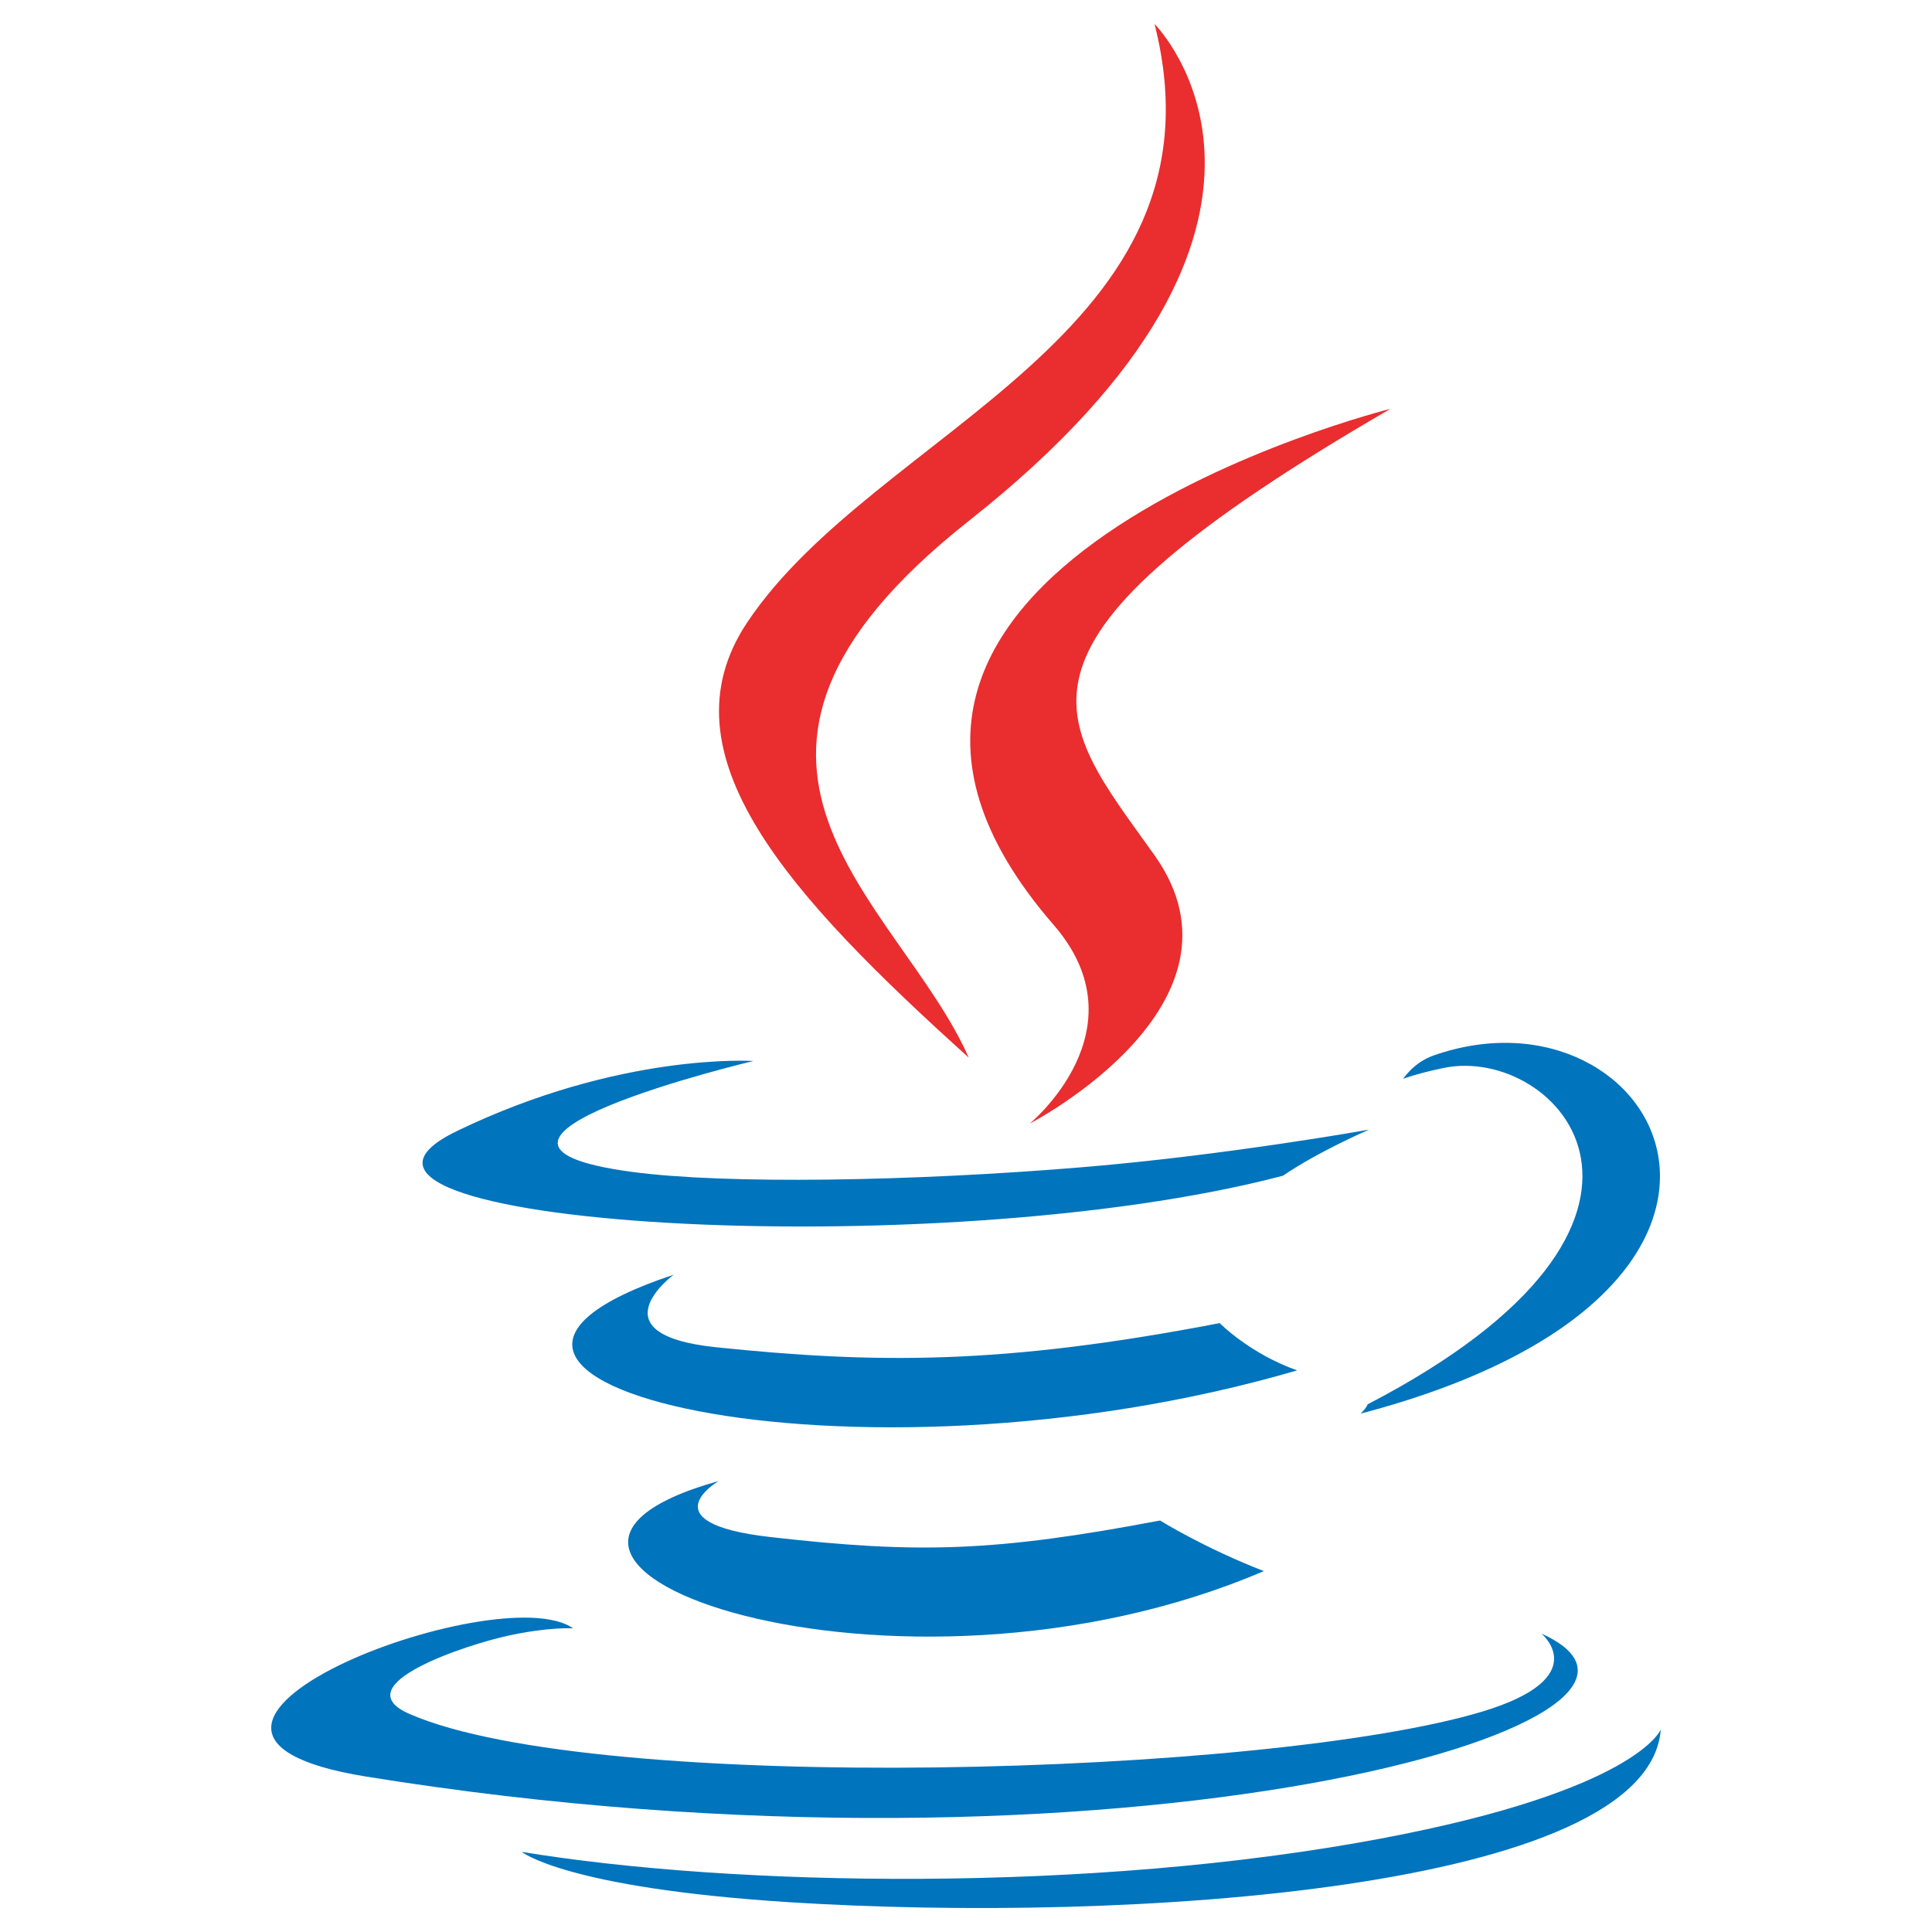
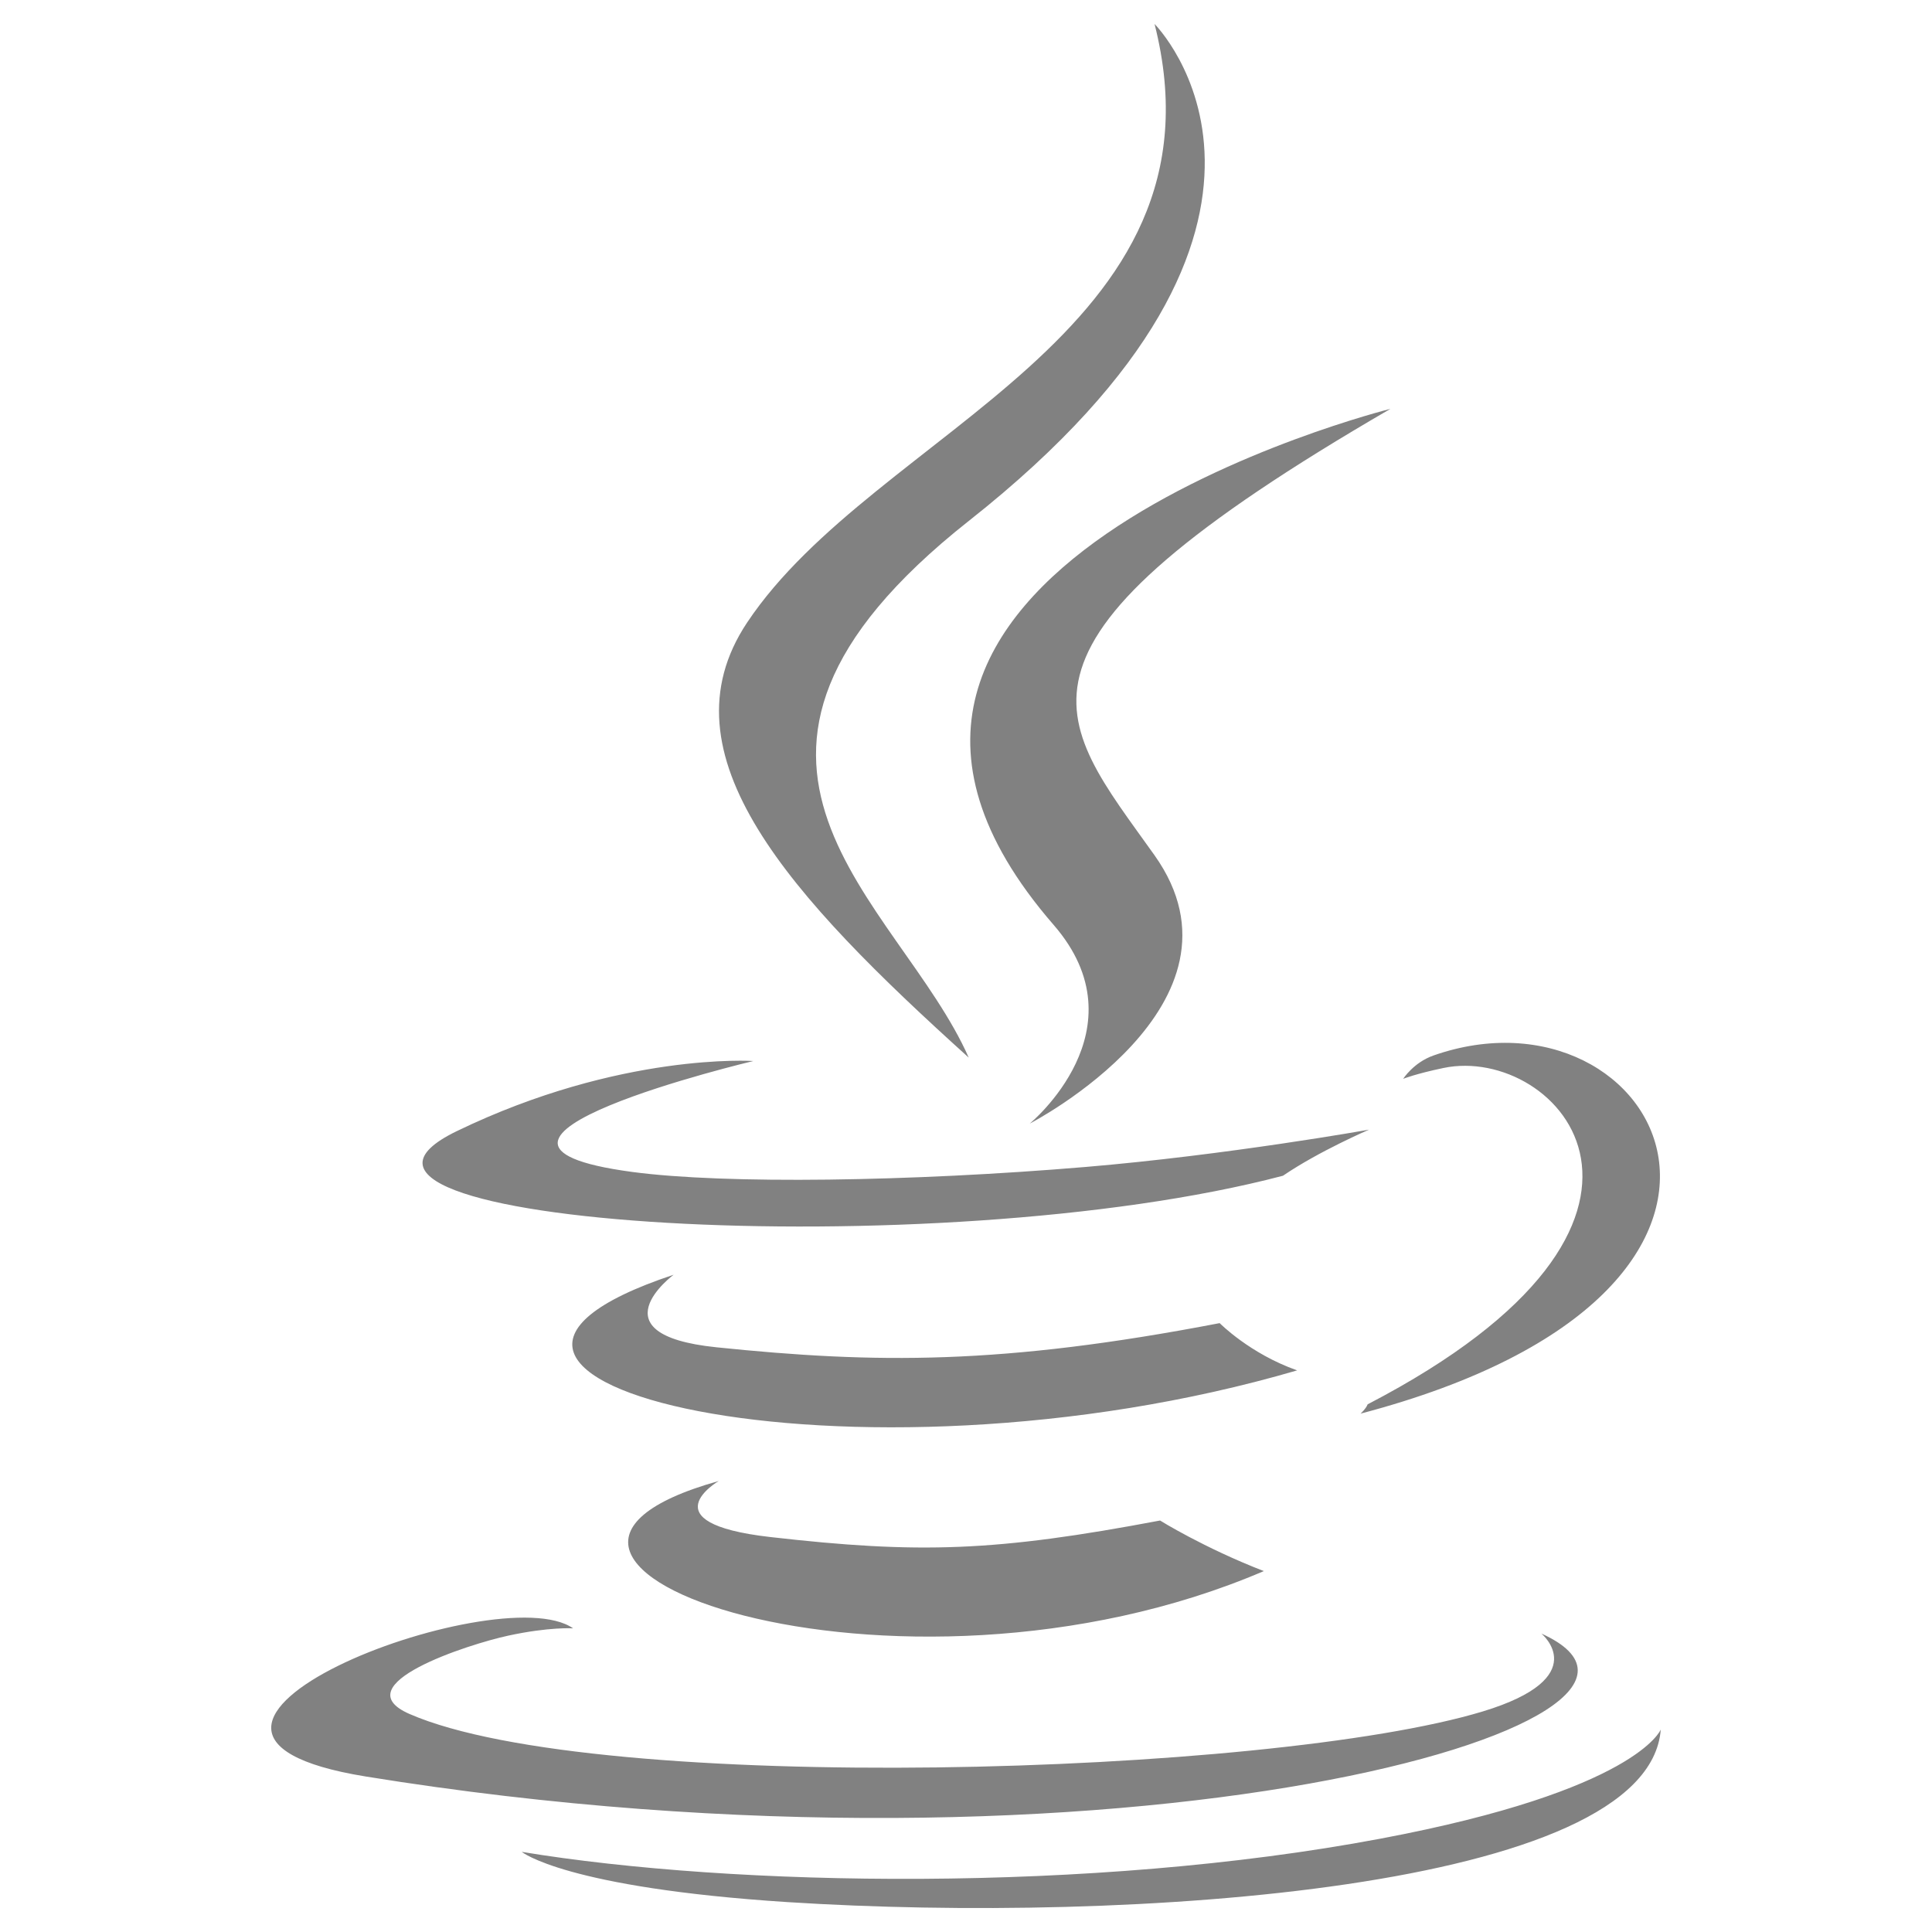
<svg xmlns="http://www.w3.org/2000/svg" viewBox="0 0 128 128">
-   <path fill="#0074BD" d="M47.617 98.12s-4.767 2.774 3.397 3.71c9.892 1.13 14.947.968 25.845-1.092 0 0 2.871 1.795 6.873 3.351-24.439 10.47-55.308-.607-36.115-5.969zm-2.988-13.665s-5.348 3.959 2.823 4.805c10.567 1.091 18.91 1.18 33.354-1.6 0 0 1.993 2.025 5.132 3.131-29.542 8.64-62.446.68-41.309-6.336z" />
-   <path fill="#EA2D2E" d="M69.802 61.271c6.025 6.935-1.58 13.17-1.58 13.17s15.289-7.891 8.269-17.777c-6.559-9.215-11.587-13.792 15.635-29.58 0 .001-42.731 10.67-22.324 34.187z" />
-   <path fill="#0074BD" d="M102.123 108.229s3.529 2.91-3.888 5.159c-14.102 4.272-58.706 5.56-71.094.171-4.451-1.938 3.899-4.625 6.526-5.192 2.739-.593 4.303-.485 4.303-.485-4.953-3.487-32.013 6.85-13.743 9.815 49.821 8.076 90.817-3.637 77.896-9.468zM49.912 70.294s-22.686 5.389-8.033 7.348c6.188.828 18.518.638 30.011-.326 9.39-.789 18.813-2.474 18.813-2.474s-3.308 1.419-5.704 3.053c-23.042 6.061-67.544 3.238-54.731-2.958 10.832-5.239 19.644-4.643 19.644-4.643zm40.697 22.747c23.421-12.167 12.591-23.86 5.032-22.285-1.848.385-2.677.72-2.677.72s.688-1.079 2-1.543c14.953-5.255 26.451 15.503-4.823 23.725 0-.002.359-.327.468-.617z" />
-   <path fill="#EA2D2E" d="M76.491 1.587S89.459 14.563 64.188 34.51c-20.266 16.006-4.621 25.13-.007 35.559-11.831-10.673-20.509-20.07-14.688-28.815C58.041 28.42 81.722 22.195 76.491 1.587z" />
-   <path fill="#0074BD" d="M52.214 126.021c22.476 1.437 57-.8 57.817-11.436 0 0-1.571 4.032-18.577 7.231-19.186 3.612-42.854 3.191-56.887.874 0 .001 2.875 2.381 17.647 3.331z" />
+   <path fill="#818181" d="M47.617 98.12c-19.192 5.362 11.677 16.439 36.115 5.969-4.003-1.556-6.874-3.351-6.874-3.351-10.897 2.06-15.952 2.222-25.844 1.092-8.164-.935-3.397-3.71-3.397-3.71zm33.189-10.46c-14.444 2.779-22.787 2.69-33.354 1.6-8.171-.845-2.822-4.805-2.822-4.805-21.137 7.016 11.767 14.977 41.309 6.336-3.14-1.106-5.133-3.131-5.133-3.131zm11.319-60.575c.001 0-42.731 10.669-22.323 34.187 6.024 6.935-1.58 13.17-1.58 13.17s15.289-7.891 8.269-17.777c-6.559-9.215-11.587-13.793 15.634-29.58zm9.998 81.144s3.529 2.91-3.888 5.159c-14.102 4.272-58.706 5.56-71.095.171-4.45-1.938 3.899-4.625 6.526-5.192 2.739-.593 4.303-.485 4.303-.485-4.952-3.487-32.013 6.85-13.742 9.815 49.821 8.076 90.817-3.637 77.896-9.468zM85 77.896c2.395-1.634 5.703-3.053 5.703-3.053s-9.424 1.685-18.813 2.474c-11.494.964-23.823 1.154-30.012.326-14.652-1.959 8.033-7.348 8.033-7.348s-8.812-.596-19.644 4.644C17.455 81.134 61.958 83.958 85 77.896zm5.609 15.145c-.108.29-.468.616-.468.616 31.273-8.221 19.775-28.979 4.822-23.725-1.312.464-2 1.543-2 1.543s.829-.334 2.678-.72c7.559-1.575 18.389 10.119-5.032 22.286zM64.181 70.069c-4.614-10.429-20.26-19.553.007-35.559C89.459 14.563 76.492 1.587 76.492 1.587c5.23 20.608-18.451 26.833-26.999 39.667-5.821 8.745 2.857 18.142 14.688 28.815zm27.274 51.748c-19.187 3.612-42.854 3.191-56.887.874 0 0 2.874 2.38 17.646 3.331 22.476 1.437 57-.8 57.816-11.436.001 0-1.57 4.032-18.575 7.231z" />
</svg>
